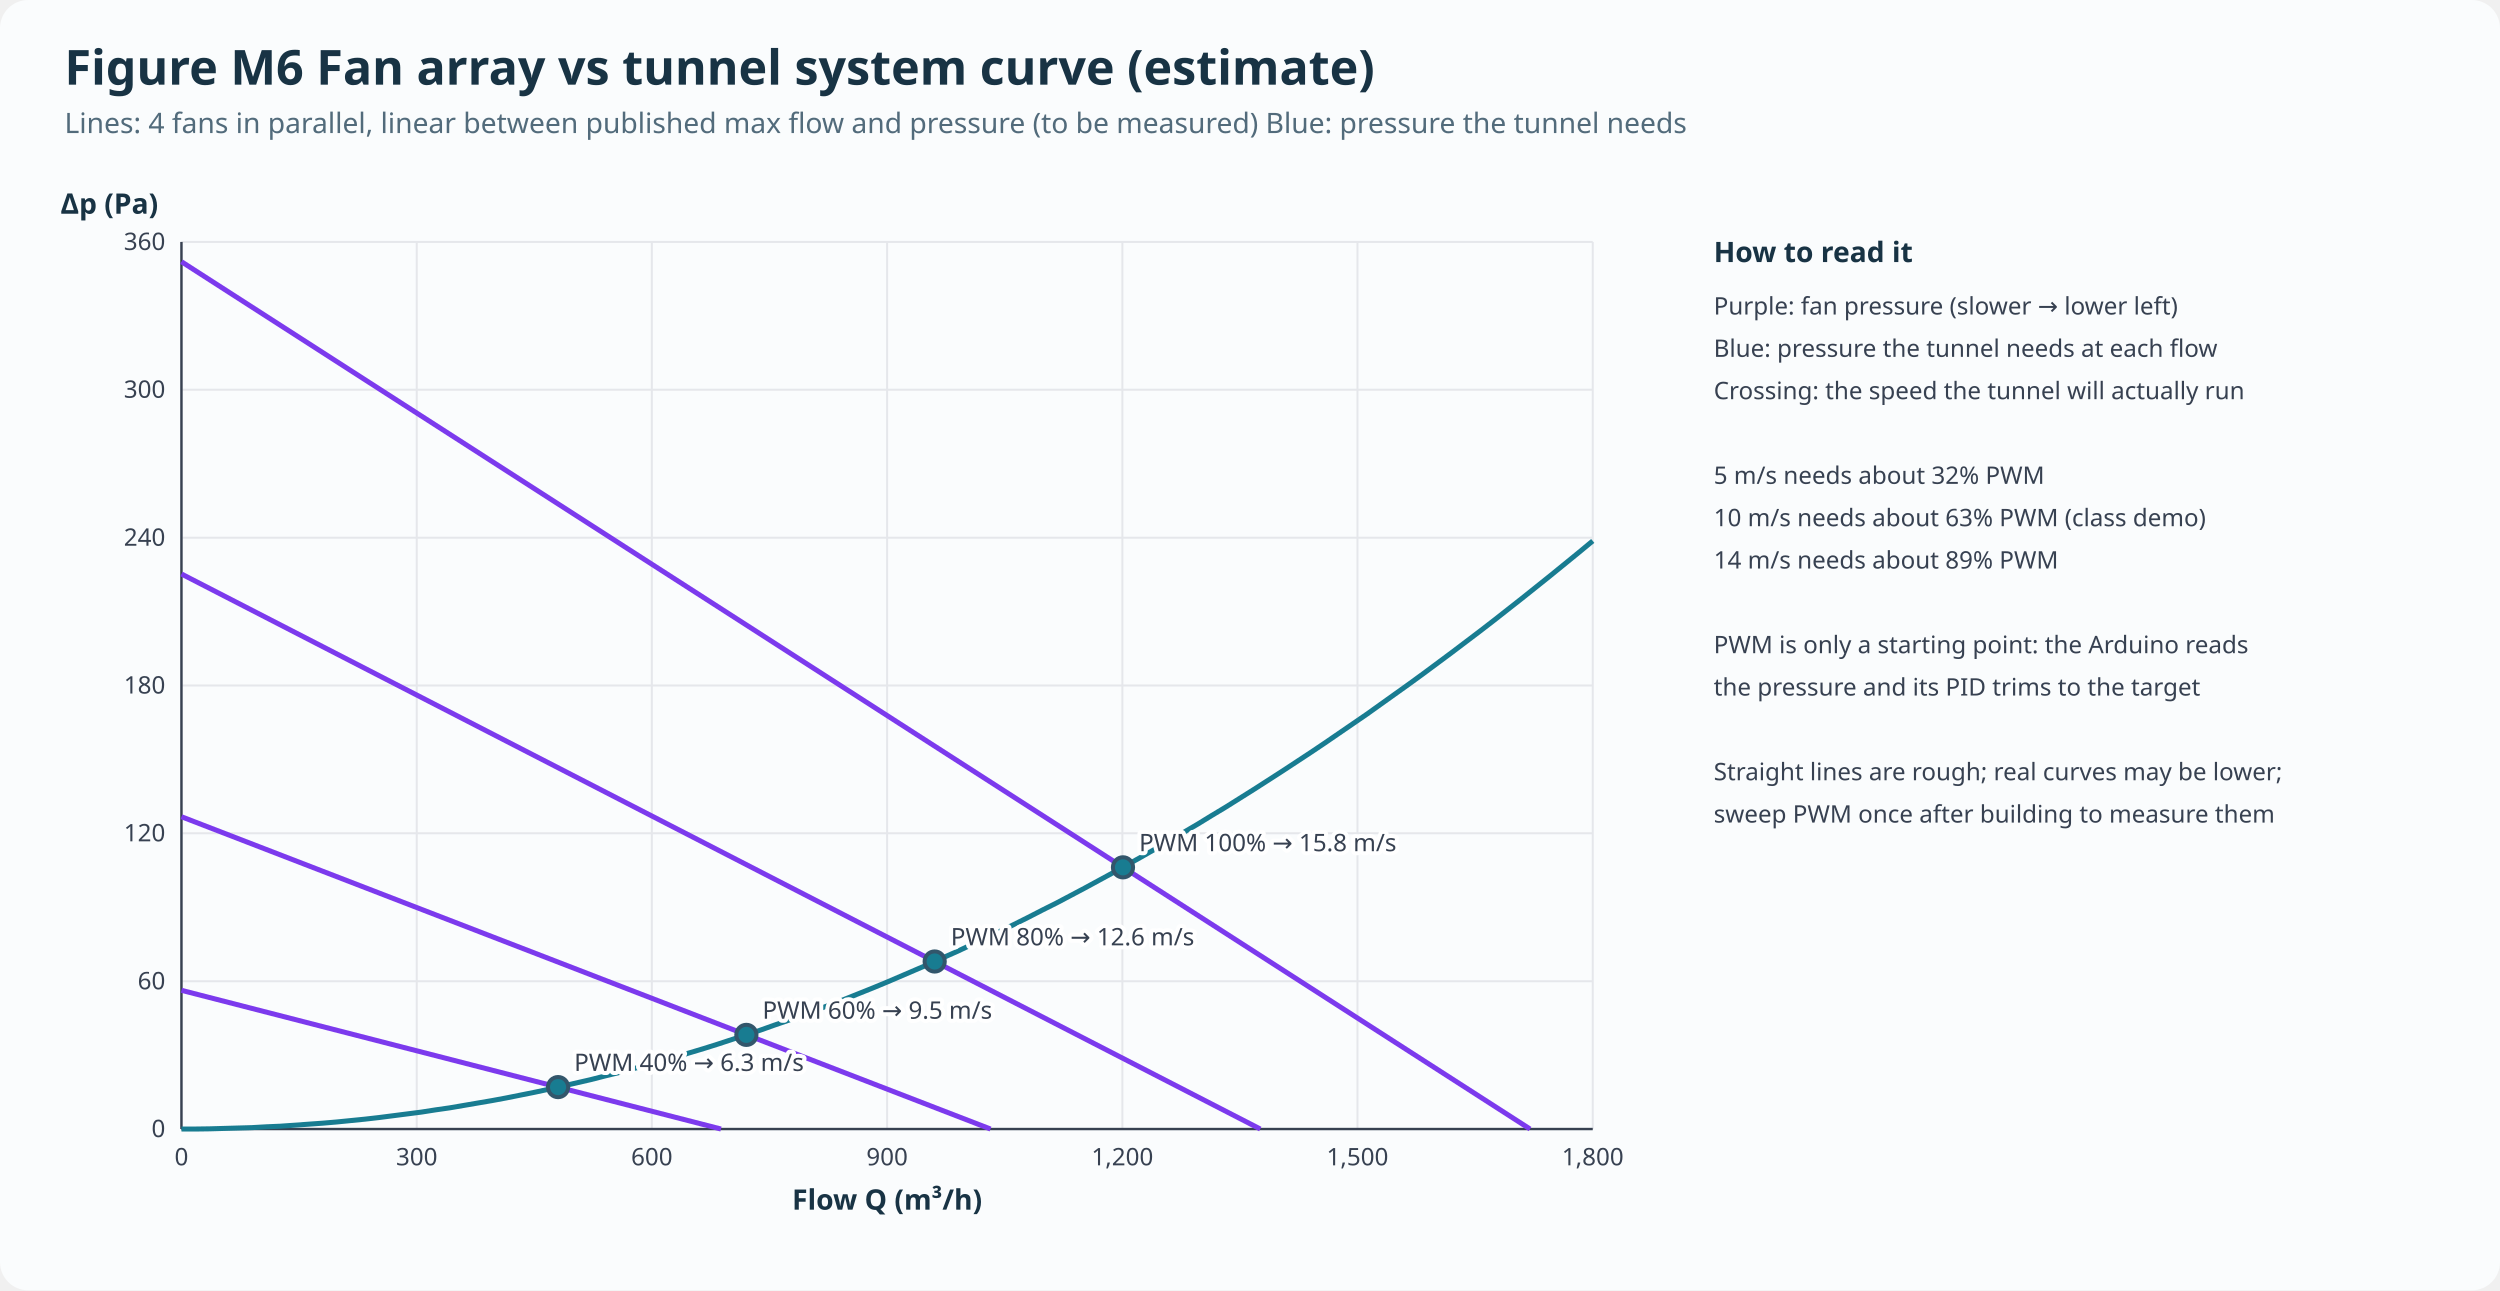
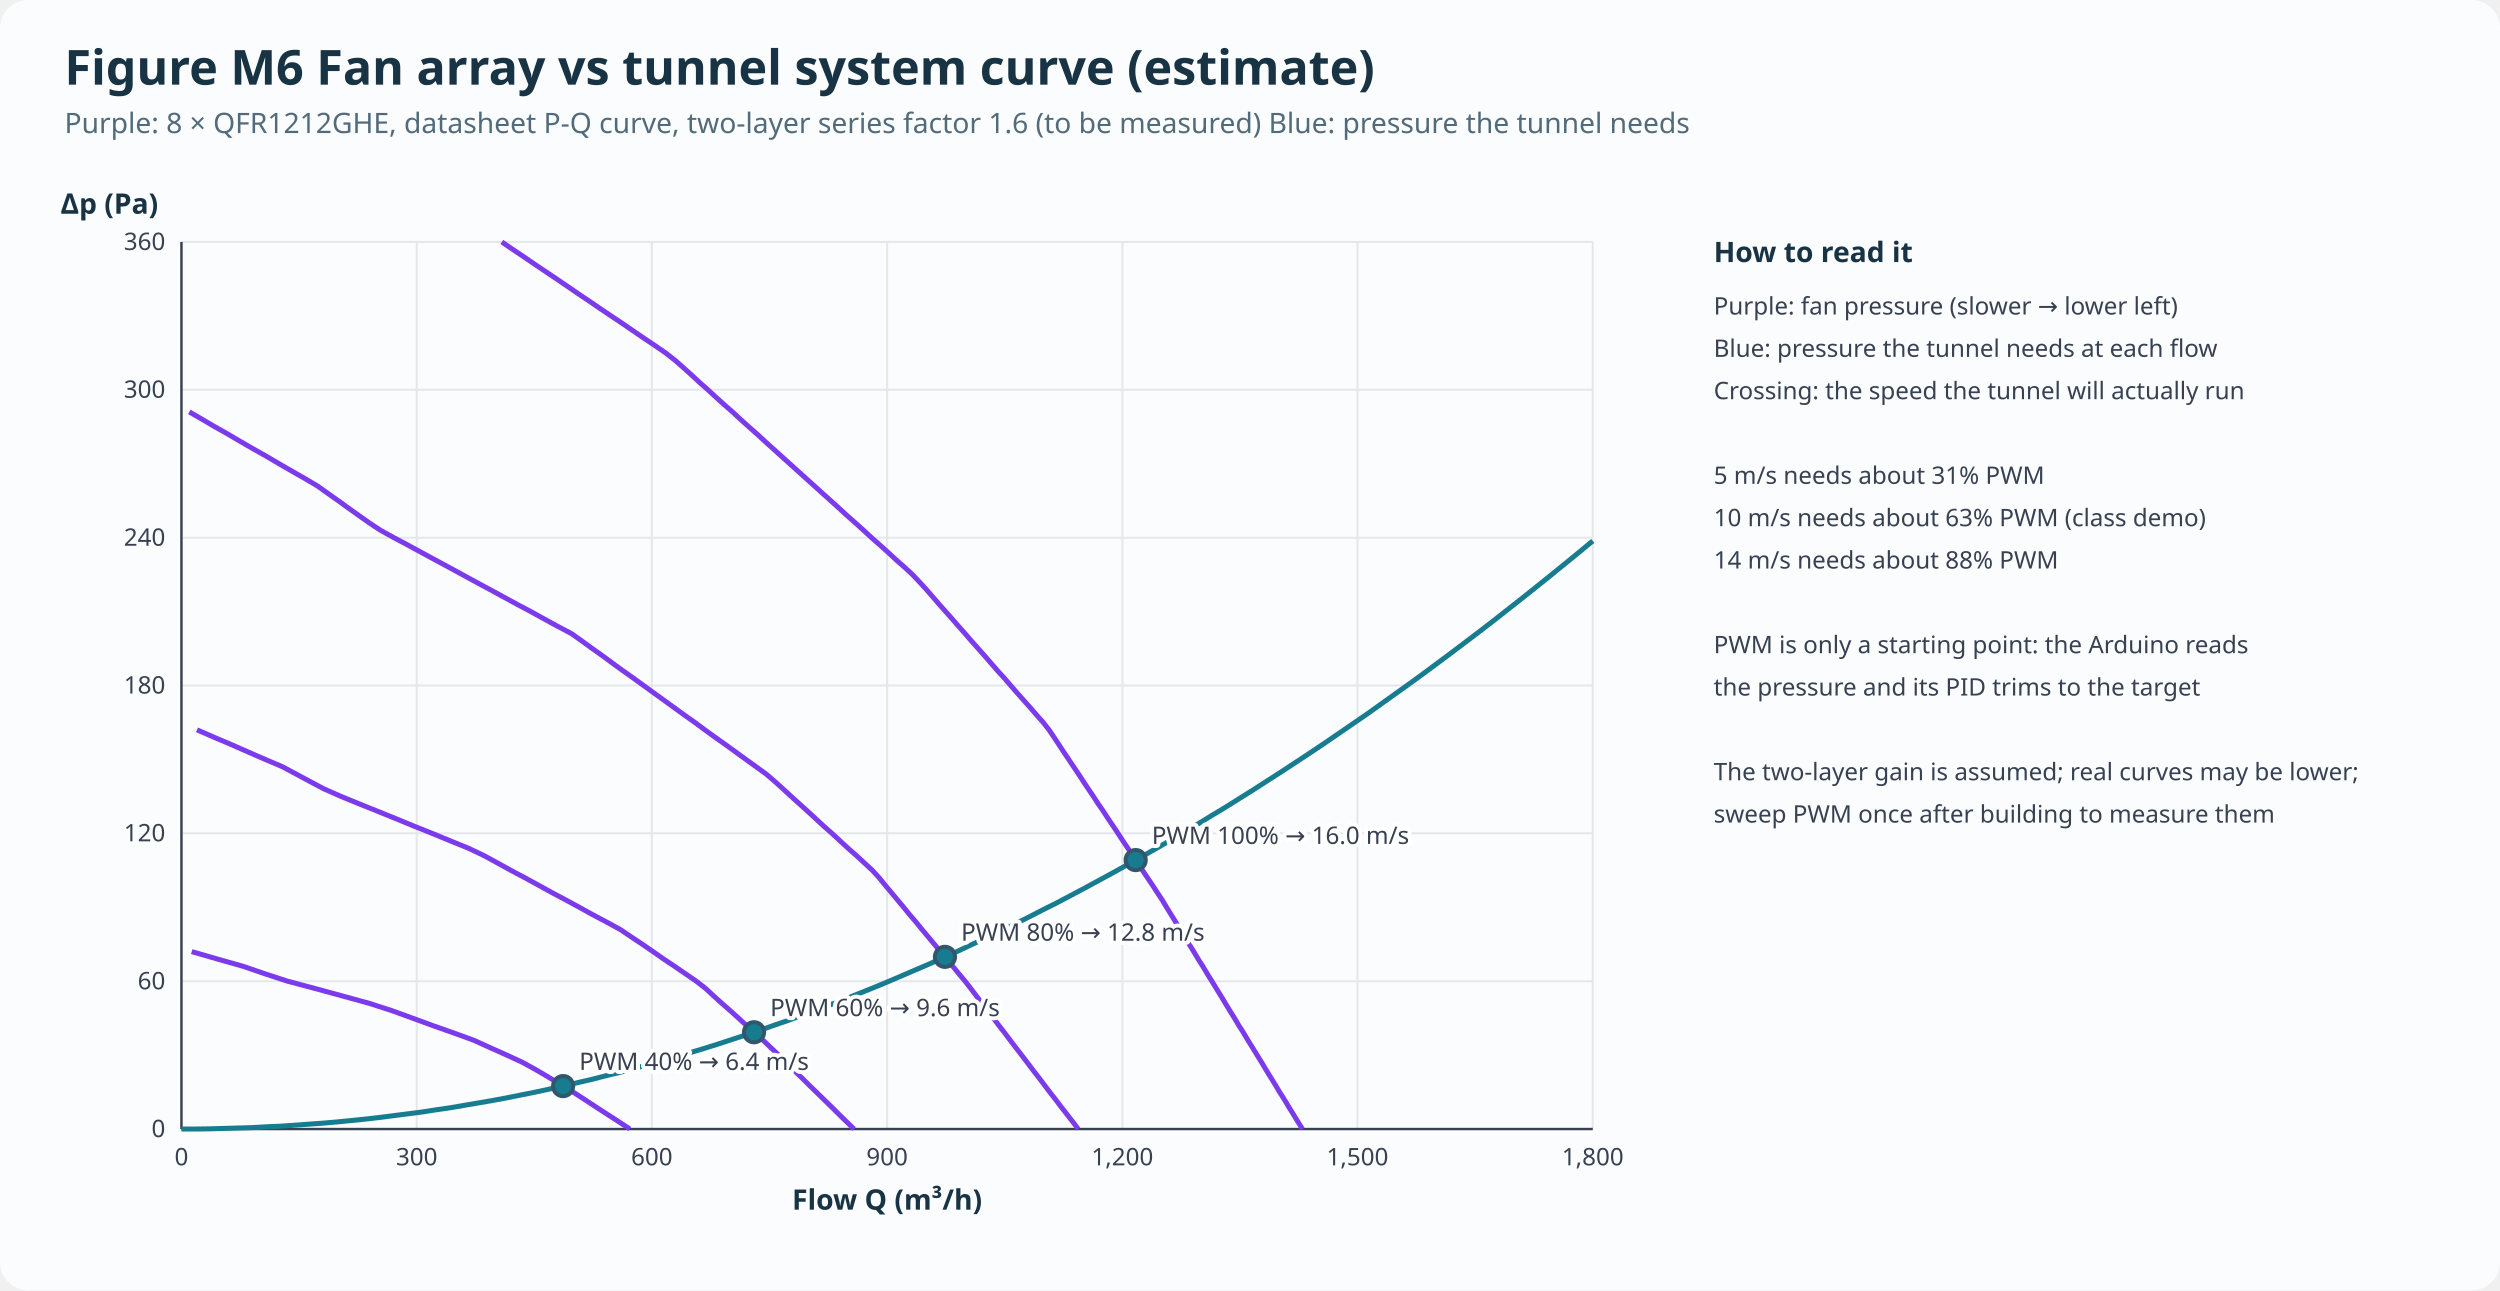
<svg xmlns="http://www.w3.org/2000/svg" width="1240" height="640" viewBox="0 0 1240 640" role="img" aria-labelledby="title desc">
  <defs>
    <marker id="a" viewBox="0 0 10 10" refX="10" refY="5" markerWidth="7" markerHeight="7" orient="auto-start-reverse">
      <path d="M0,1 L10,5 L0,9 z" fill="#6b7280" />
    </marker>
    <marker id="f" viewBox="0 0 10 10" refX="9" refY="5" markerWidth="8" markerHeight="8" orient="auto">
      <path d="M0,0 L10,5 L0,10 z" fill="#187c91" />
    </marker>
    <marker id="o" viewBox="0 0 10 10" refX="9" refY="5" markerWidth="7" markerHeight="7" orient="auto">
      <path d="M0,0 L10,5 L0,10 z" fill="#c2410c" />
    </marker>
    <pattern id="hc" width="5" height="8" patternUnits="userSpaceOnUse">
      <path d="M0 0V8 M0 4H5" stroke="#8aa4b2" stroke-width="0.8" />
    </pattern>
    <pattern id="hatch" width="6" height="6" patternUnits="userSpaceOnUse" patternTransform="rotate(45)">
      <path d="M0 0V6" stroke="#94a3b8" stroke-width="1" />
    </pattern>
    <style>
text{font-family:'PingFang TC','Heiti TC','Noto Sans TC','Microsoft JhengHei',sans-serif;fill:#183344}
.t{font-size:24px;font-weight:700} .st{font-size:14px;fill:#526b7b}
.l{font-size:14px;font-weight:600} .n{font-size:12px;fill:#526b7b} .d{font-size:12px;fill:#374151}
.w{font-size:12px;fill:#c2410c;font-weight:600}
.halo{paint-order:stroke;stroke:#ffffff;stroke-width:4px;stroke-linejoin:round}
.shell{stroke:#32566b;stroke-width:2;fill:#edf3f6}
.shell0{stroke:#32566b;stroke-width:2;fill:none}
.thin{stroke:#32566b;stroke-width:1;fill:none}
.pc{stroke:#32566b;stroke-width:2;fill:#e3f1f7}
.solid{stroke:#32566b;stroke-width:1.2;fill:#cbd5df}
.dark{stroke:#1f2937;stroke-width:1;fill:#4b5563}
.car{stroke:#475569;stroke-width:1.2;fill:#e2e8f0}
.air{stroke:#187c91;stroke-width:2;fill:none}
.airf{fill:#187c91}
.scr{stroke:#187c91;stroke-width:2;stroke-dasharray:6 4;fill:none}
.dim{stroke:#6b7280;stroke-width:1;fill:none}
.ext{stroke:#9ca3af;stroke-width:0.8;fill:none}
.guide{stroke:#cbd5e1;stroke-width:0.8;stroke-dasharray:3 4;fill:none}
.tbd{stroke:#c2410c;stroke-width:1.4;stroke-dasharray:5 3;fill:none}
.tbdf{stroke:#c2410c;stroke-width:1.4;stroke-dasharray:5 3;fill:#fff7ed}
.cl{stroke:#94a3b8;stroke-width:1;stroke-dasharray:14 4 2 4;fill:none}
.grid{stroke:#e5e7eb;stroke-width:1;fill:none}
.axis{stroke:#374151;stroke-width:1.2;fill:none}
.c1{stroke:#187c91;stroke-width:2.5;fill:none} .c2{stroke:#7c3aed;stroke-width:2.5;fill:none}
.c3{stroke:#187c91;stroke-width:2;stroke-dasharray:6 4;fill:none}
.bar{fill:#187c91} .bar2{fill:#94a3b8}
.hc{fill:url(#hc);stroke:#32566b;stroke-width:1}
</style>
  </defs>
  <rect width="1240" height="640" rx="14" fill="#fafcfd" />
  <text x="32.0" y="42.0" class="t" text-anchor="start">Figure M6  Fan array vs tunnel system curve (estimate)</text>
-   <text x="32.0" y="66.0" class="st" text-anchor="start">Lines: 4 fans in parallel, linear between published max flow and pressure (to be measured)   Blue: pressure the tunnel needs</text>
+   <text x="32.0" y="66.0" class="st" text-anchor="start">Purple: 8 × QFR1212GHE, datasheet P-Q curve, two-layer series factor 1.6 (to be measured)   Blue: pressure the tunnel needs</text>
  <line x1="90.0" y1="560.0" x2="90.0" y2="120.0" class="grid" />
  <text x="90.0" y="578.0" class="d" text-anchor="middle">0</text>
  <line x1="206.7" y1="560.0" x2="206.7" y2="120.0" class="grid" />
  <text x="206.7" y="578.0" class="d" text-anchor="middle">300</text>
  <line x1="323.3" y1="560.0" x2="323.3" y2="120.0" class="grid" />
  <text x="323.3" y="578.0" class="d" text-anchor="middle">600</text>
  <line x1="440.0" y1="560.0" x2="440.0" y2="120.0" class="grid" />
  <text x="440.0" y="578.0" class="d" text-anchor="middle">900</text>
  <line x1="556.7" y1="560.0" x2="556.7" y2="120.0" class="grid" />
  <text x="556.7" y="578.0" class="d" text-anchor="middle">1,200</text>
  <line x1="673.3" y1="560.0" x2="673.3" y2="120.0" class="grid" />
  <text x="673.3" y="578.0" class="d" text-anchor="middle">1,500</text>
  <line x1="790.0" y1="560.0" x2="790.0" y2="120.0" class="grid" />
  <text x="790.0" y="578.0" class="d" text-anchor="middle">1,800</text>
  <line x1="90.0" y1="560.0" x2="790.0" y2="560.0" class="grid" />
  <text x="82.0" y="564.0" class="d" text-anchor="end">0</text>
  <line x1="90.0" y1="486.7" x2="790.0" y2="486.7" class="grid" />
  <text x="82.0" y="490.7" class="d" text-anchor="end">60</text>
  <line x1="90.0" y1="413.3" x2="790.0" y2="413.3" class="grid" />
  <text x="82.0" y="417.3" class="d" text-anchor="end">120</text>
  <line x1="90.0" y1="340.0" x2="790.0" y2="340.0" class="grid" />
  <text x="82.0" y="344.0" class="d" text-anchor="end">180</text>
  <line x1="90.0" y1="266.7" x2="790.0" y2="266.7" class="grid" />
  <text x="82.0" y="270.7" class="d" text-anchor="end">240</text>
  <line x1="90.0" y1="193.3" x2="790.0" y2="193.3" class="grid" />
  <text x="82.0" y="197.3" class="d" text-anchor="end">300</text>
  <line x1="90.0" y1="120.0" x2="790.0" y2="120.0" class="grid" />
  <text x="82.0" y="124.0" class="d" text-anchor="end">360</text>
  <line x1="90.0" y1="560.0" x2="790.0" y2="560.0" class="axis" />
  <line x1="90.0" y1="560.0" x2="90.0" y2="120.0" class="axis" />
  <text x="440.0" y="600.0" class="l" text-anchor="middle">Flow Q (m³/h)</text>
  <text x="30.0" y="106.0" class="l" text-anchor="start">Δp (Pa)</text>
  <polyline points="90.0,560.0 97.0,560.0 104.0,559.9 111.0,559.7 118.0,559.5 125.0,559.3 132.0,558.9 139.0,558.6 146.0,558.1 153.0,557.6 160.0,557.1 167.0,556.5 174.0,555.8 181.0,555.1 188.0,554.3 195.0,553.4 202.0,552.5 209.0,551.6 216.0,550.5 223.0,549.5 230.0,548.3 237.0,547.1 244.0,545.9 251.0,544.6 258.0,543.2 265.0,541.8 272.0,540.3 279.0,538.7 286.0,537.1 293.0,535.5 300.0,533.7 307.0,532.0 314.0,530.1 321.0,528.2 328.0,526.3 335.0,524.3 342.0,522.2 349.0,520.1 356.0,517.9 363.0,515.6 370.0,513.3 377.0,511.0 384.0,508.5 391.0,506.1 398.0,503.5 405.0,500.9 412.0,498.3 419.0,495.6 426.0,492.8 433.0,490.0 440.0,487.1 447.0,484.1 454.0,481.1 461.0,478.1 468.0,474.9 475.0,471.8 482.0,468.5 489.0,465.2 496.0,461.9 503.0,458.5 510.0,455.0 517.0,451.4 524.0,447.9 531.0,444.2 538.0,440.5 545.0,436.7 552.0,432.9 559.0,429.0 566.0,425.1 573.0,421.1 580.0,417.1 587.0,412.9 594.0,408.8 601.0,404.5 608.0,400.3 615.0,395.9 622.0,391.5 629.0,387.0 636.0,382.5 643.0,377.9 650.0,373.3 657.0,368.6 664.0,363.8 671.0,359.0 678.0,354.2 685.0,349.2 692.0,344.2 699.0,339.2 706.0,334.1 713.0,328.9 720.0,323.7 727.0,318.4 734.0,313.1 741.0,307.7 748.0,302.2 755.0,296.7 762.0,291.1 769.0,285.5 776.0,279.8 783.0,274.1 790.0,268.3" class="c1" />
-   <line x1="90.0" y1="129.8" x2="758.9" y2="560.0" class="c2" />
-   <circle cx="557.0" cy="430.2" r="5.0" class="shell" style="fill:#187c91" />
-   <text x="565.0" y="422.2" class="d halo" text-anchor="start">PWM 100% → 15.8 m/s</text>
-   <line x1="90.0" y1="284.7" x2="625.1" y2="560.0" class="c2" />
-   <circle cx="463.6" cy="476.9" r="5.0" class="shell" style="fill:#187c91" />
-   <text x="471.6" y="468.9" class="d halo" text-anchor="start">PWM 80% → 12.6 m/s</text>
-   <line x1="90.0" y1="405.1" x2="491.3" y2="560.0" class="c2" />
-   <circle cx="370.2" cy="513.3" r="5.0" class="shell" style="fill:#187c91" />
-   <text x="378.2" y="505.3" class="d halo" text-anchor="start">PWM 60% → 9.5 m/s</text>
-   <line x1="90.0" y1="491.2" x2="357.6" y2="560.0" class="c2" />
-   <circle cx="276.8" cy="539.2" r="5.0" class="shell" style="fill:#187c91" />
-   <text x="284.8" y="531.2" class="d halo" text-anchor="start">PWM 40% → 6.3 m/s</text>
+   <polyline points="646.0,560.0 643.7,556.3 641.5,552.7 639.2,549.0 637.0,545.3 634.7,541.7 632.5,538.0 630.2,534.3 628.0,530.7 625.8,527.0 623.5,523.3 621.3,519.7 619.0,516.0 616.8,512.3 614.5,508.7 612.3,505.0 610.0,501.3 607.8,497.7 605.6,494.0 603.3,490.3 601.1,486.7 598.8,483.0 596.6,479.3 594.3,475.7 592.1,472.0 589.8,468.3 587.6,464.7 585.4,461.0 583.1,457.3 580.9,453.7 578.6,450.0 576.4,446.3 574.0,442.7 571.6,439.0 569.1,435.3 566.7,431.7 564.3,428.0 561.8,424.3 559.4,420.7 556.9,417.0 554.5,413.3 552.1,409.7 549.6,406.0 547.2,402.3 544.7,398.7 542.3,395.0 539.8,391.3 537.4,387.7 535.0,384.0 532.5,380.3 530.1,376.7 527.6,373.0 525.2,369.3 522.8,365.7 520.3,362.0 517.4,358.3 514.2,354.7 511.0,351.0 507.7,347.3 504.5,343.7 501.3,340.0 498.1,336.3 494.8,332.7 491.6,329.0 488.4,325.3 485.2,321.7 481.9,318.0 478.7,314.3 475.5,310.7 472.3,307.0 469.0,303.3 465.8,299.7 462.6,296.0 459.4,292.3 456.1,288.7 452.6,285.0 448.6,281.3 444.5,277.7 440.5,274.0 436.4,270.3 432.3,266.7 428.3,263.0 424.2,259.3 420.1,255.7 416.1,252.0 412.0,248.3 408.0,244.7 403.9,241.0 399.8,237.3 395.8,233.7 391.7,230.0 387.6,226.3 383.6,222.7 379.5,219.0 375.5,215.3 371.4,211.7 367.3,208.0 363.3,204.3 359.2,200.7 355.1,197.0 351.1,193.3 347.0,189.7 343.0,186.0 338.9,182.3 334.8,178.7 330.1,175.0 324.7,171.3 319.3,167.7 313.9,164.0 308.5,160.3 303.1,156.7 297.6,153.0 292.2,149.3 286.8,145.7 281.4,142.0 276.0,138.3 270.6,134.7 265.1,131.0 259.7,127.3 254.3,123.7 248.9,120.0" class="c2" />
+   <circle cx="563.3" cy="426.6" r="5.0" class="shell" style="fill:#187c91" />
+   <text x="571.3" y="418.6" class="d halo" text-anchor="start">PWM 100% → 16.0 m/s</text>
+   <polyline points="534.8,560.0 532.0,556.3 529.2,552.7 526.3,549.0 523.5,545.3 520.7,541.7 517.9,538.0 515.1,534.3 512.3,530.7 509.5,527.0 506.7,523.3 503.9,519.7 501.1,516.0 498.3,512.3 495.5,508.7 492.7,505.0 489.9,501.3 487.1,497.7 484.3,494.0 481.5,490.3 478.7,486.7 475.6,483.0 472.6,479.3 469.5,475.7 466.5,472.0 463.4,468.3 460.4,464.7 457.3,461.0 454.3,457.3 451.2,453.7 448.2,450.0 445.1,446.3 442.1,442.7 439.0,439.0 436.0,435.3 432.7,431.7 428.7,428.0 424.7,424.3 420.6,420.7 416.6,417.0 412.6,413.3 408.5,409.7 404.5,406.0 400.5,402.3 396.5,398.7 392.4,395.0 388.4,391.3 384.4,387.7 380.1,384.0 375.0,380.3 370.0,376.7 364.9,373.0 359.8,369.3 354.7,365.7 349.6,362.0 344.6,358.3 339.5,354.7 334.4,351.0 329.3,347.3 324.3,343.7 319.2,340.0 314.1,336.3 309.0,332.7 303.9,329.0 298.9,325.3 293.8,321.7 288.7,318.0 283.5,314.3 276.7,310.7 269.9,307.0 263.2,303.3 256.4,299.7 249.6,296.0 242.8,292.3 236.1,288.7 229.3,285.0 222.5,281.3 215.8,277.7 209.0,274.0 202.2,270.3 195.4,266.7 188.7,263.0 183.1,259.3 178.0,255.7 172.8,252.0 167.7,248.3 162.6,244.7 157.4,241.0 151.1,237.3 144.8,233.7 138.4,230.0 132.1,226.3 125.7,222.7 119.3,219.0 113.0,215.3 106.6,211.7 100.3,208.0 93.9,204.3" class="c2" />
+   <circle cx="468.7" cy="474.6" r="5.0" class="shell" style="fill:#187c91" />
+   <text x="476.7" y="466.6" class="d halo" text-anchor="start">PWM 80% → 12.8 m/s</text>
+   <polyline points="423.6,560.0 419.8,556.3 416.1,552.7 412.4,549.0 408.6,545.3 404.9,541.7 401.1,538.0 397.4,534.3 393.6,530.7 389.9,527.0 386.2,523.3 382.4,519.7 378.5,516.0 374.4,512.3 370.3,508.7 366.3,505.0 362.2,501.3 358.1,497.7 354.0,494.0 350.0,490.3 345.4,486.7 340.0,483.0 334.6,479.3 329.2,475.7 323.9,472.0 318.5,468.3 313.1,464.7 307.6,461.0 300.8,457.3 294.0,453.7 287.3,450.0 280.5,446.3 273.7,442.7 267.0,439.0 260.2,435.3 253.4,431.7 246.7,428.0 239.9,424.3 232.3,420.7 223.2,417.0 214.2,413.3 205.2,409.7 196.2,406.0 187.1,402.3 178.1,398.7 169.1,395.0 160.7,391.3 153.9,387.7 147.0,384.0 140.1,380.3 131.6,376.7 123.1,373.0 114.7,369.3 106.2,365.7 97.7,362.0" class="c2" />
+   <circle cx="374.0" cy="512.0" r="5.0" class="shell" style="fill:#187c91" />
+   <text x="382.0" y="504.0" class="d halo" text-anchor="start">PWM 60% → 9.6 m/s</text>
+   <polyline points="312.4,560.0 306.8,556.3 301.2,552.7 295.5,549.0 289.9,545.3 284.3,541.7 278.2,538.0 272.1,534.3 266.0,530.7 259.3,527.0 251.3,523.3 243.2,519.7 235.1,516.0 224.9,512.3 214.7,508.7 204.6,505.0 194.4,501.3 183.3,497.7 169.8,494.0 156.3,490.3 142.7,486.7 131.4,483.0 120.6,479.3 107.9,475.7 95.1,472.0" class="c2" />
+   <circle cx="279.3" cy="538.7" r="5.0" class="shell" style="fill:#187c91" />
+   <text x="287.3" y="530.7" class="d halo" text-anchor="start">PWM 40% → 6.4 m/s</text>
  <text x="850.0" y="130.0" class="l" text-anchor="start">How to read it</text>
  <text x="850.0" y="156.0" class="d" text-anchor="start">Purple: fan pressure (slower → lower left)</text>
  <text x="850.0" y="177.0" class="d" text-anchor="start">Blue: pressure the tunnel needs at each flow</text>
  <text x="850.0" y="198.0" class="d" text-anchor="start">Crossing: the speed the tunnel will actually run</text>
  <text x="850.0" y="219.0" class="d" text-anchor="start" />
-   <text x="850.0" y="240.0" class="d" text-anchor="start">5 m/s needs about 32% PWM</text>
+   <text x="850.0" y="240.0" class="d" text-anchor="start">5 m/s needs about 31% PWM</text>
  <text x="850.0" y="261.0" class="d" text-anchor="start">10 m/s needs about 63% PWM (class demo)</text>
-   <text x="850.0" y="282.0" class="d" text-anchor="start">14 m/s needs about 89% PWM</text>
+   <text x="850.0" y="282.0" class="d" text-anchor="start">14 m/s needs about 88% PWM</text>
  <text x="850.0" y="303.0" class="d" text-anchor="start" />
  <text x="850.0" y="324.0" class="d" text-anchor="start">PWM is only a starting point: the Arduino reads</text>
  <text x="850.0" y="345.0" class="d" text-anchor="start">the pressure and its PID trims to the target</text>
  <text x="850.0" y="366.0" class="d" text-anchor="start" />
-   <text x="850.0" y="387.0" class="d" text-anchor="start">Straight lines are rough; real curves may be lower;</text>
+   <text x="850.0" y="387.0" class="d" text-anchor="start">The two-layer gain is assumed; real curves may be lower;</text>
  <text x="850.0" y="408.0" class="d" text-anchor="start">sweep PWM once after building to measure them</text>
</svg>
